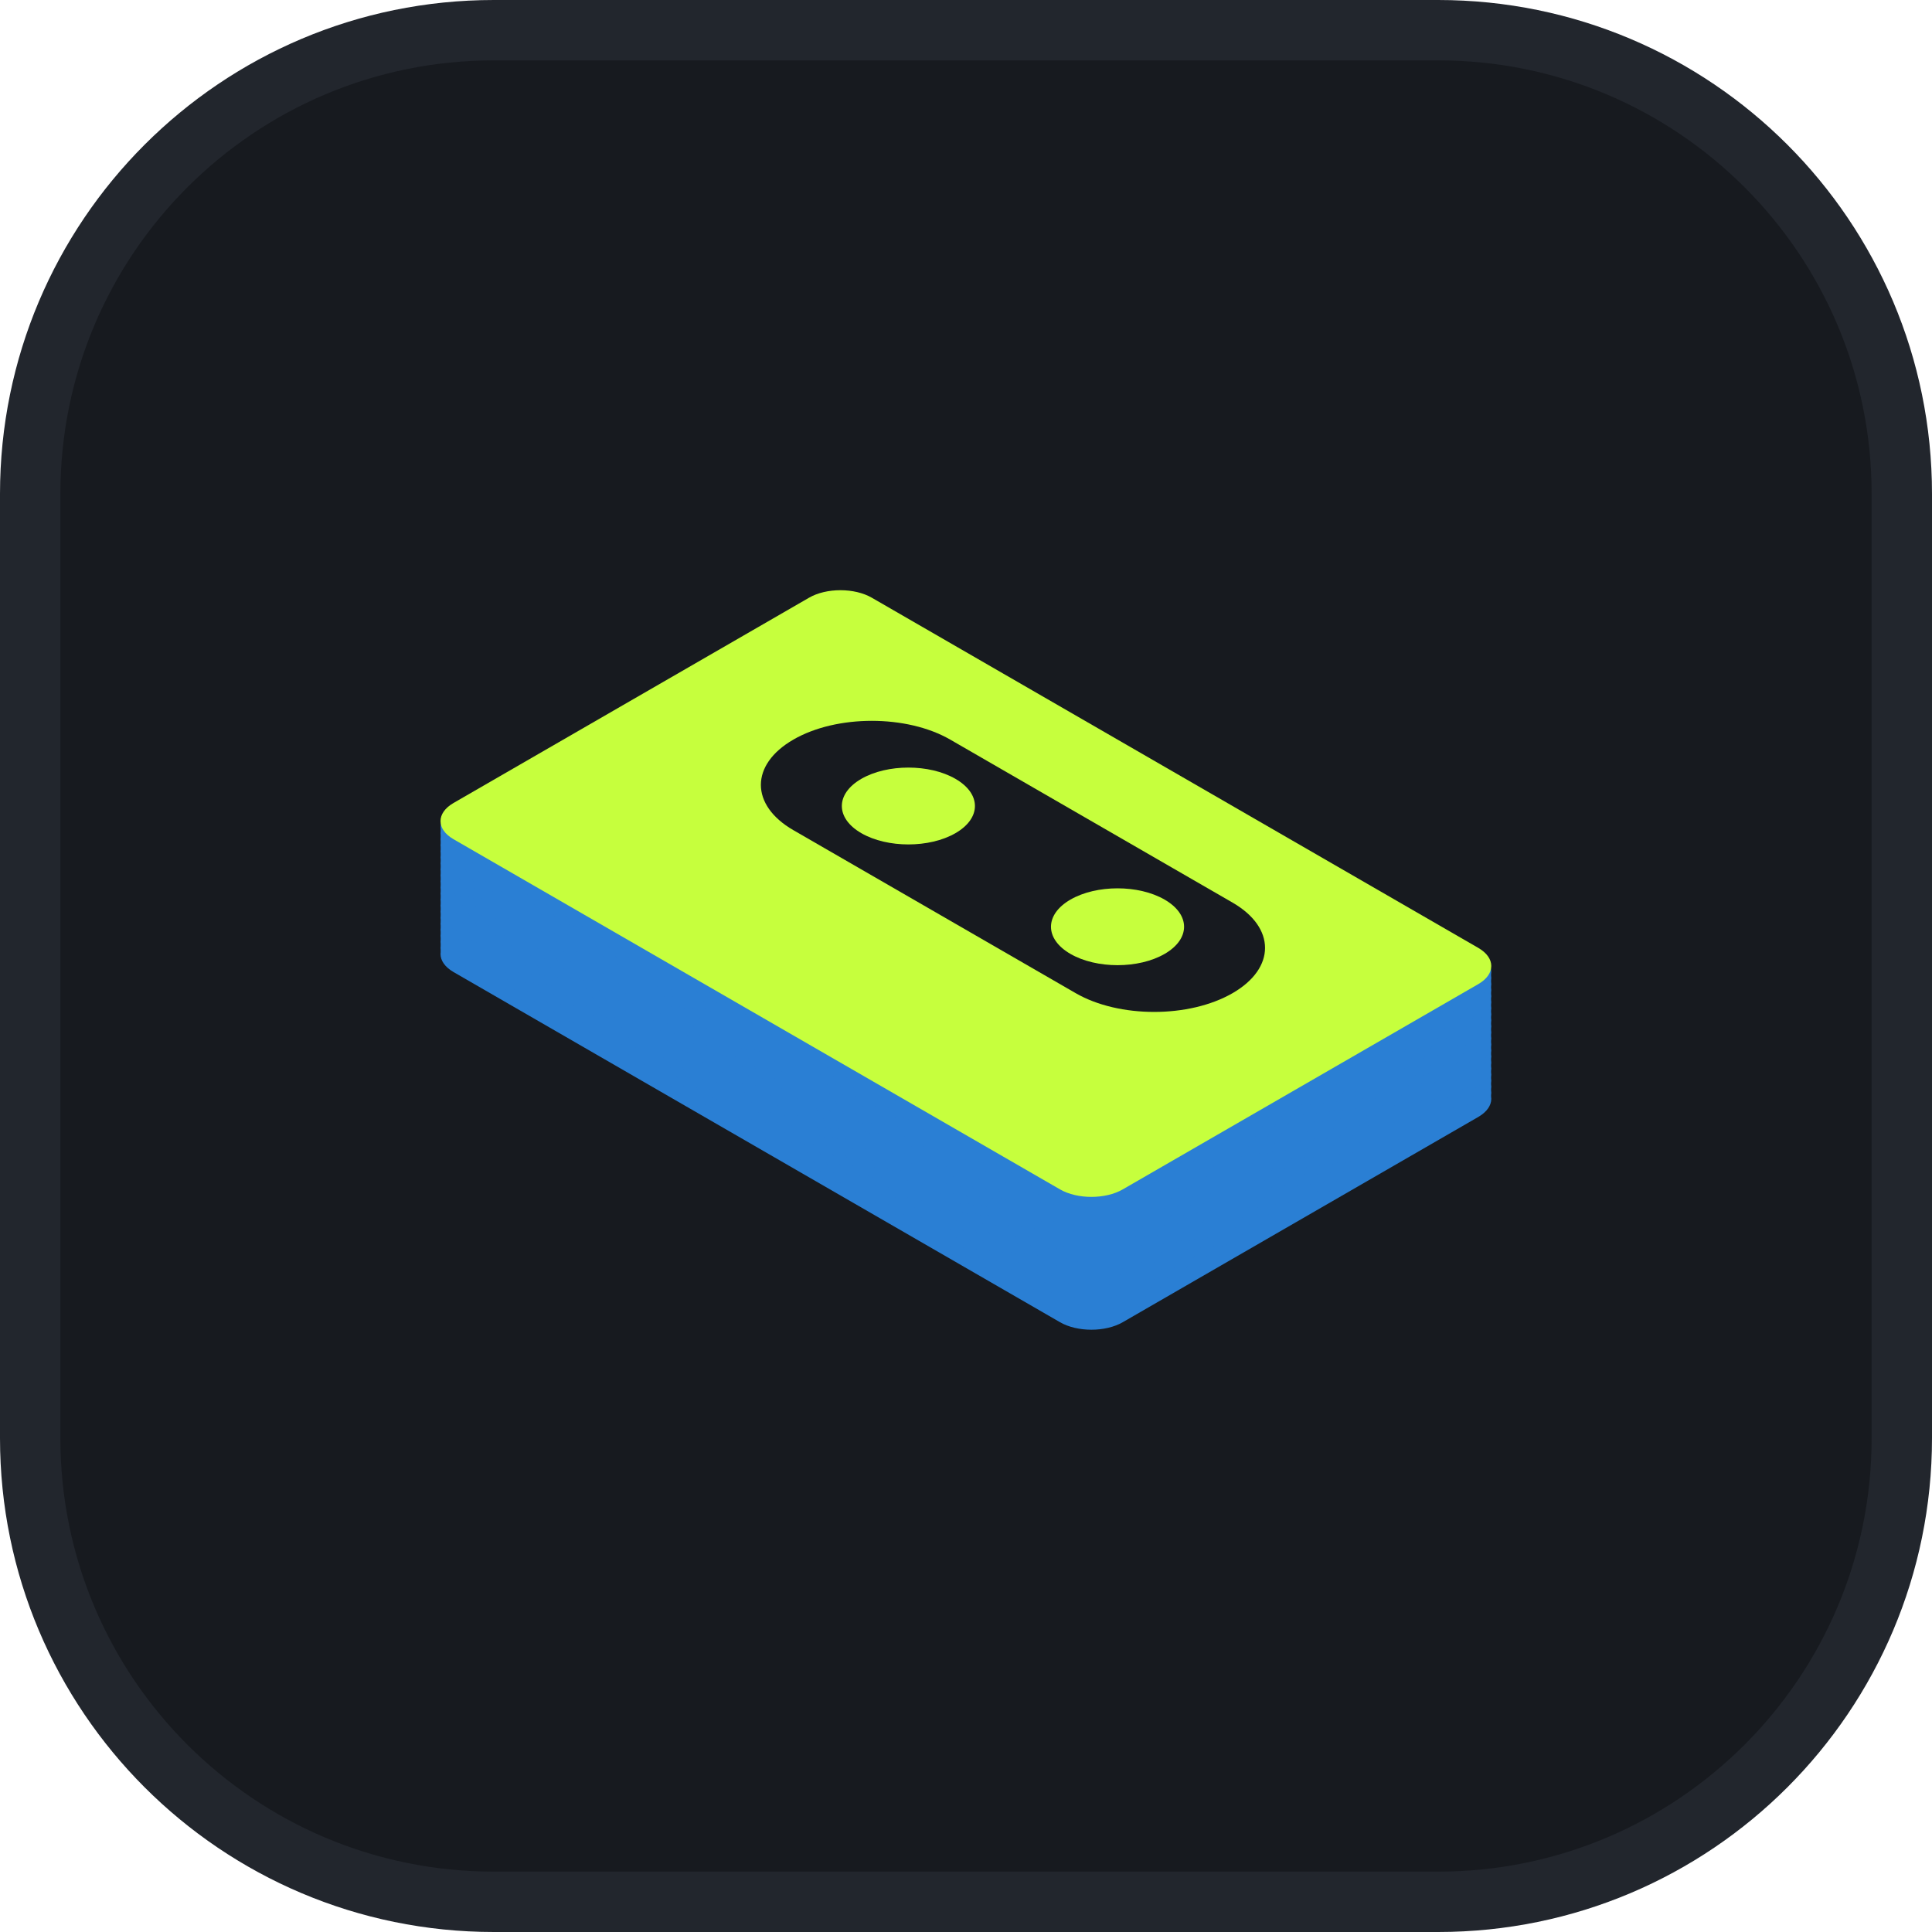
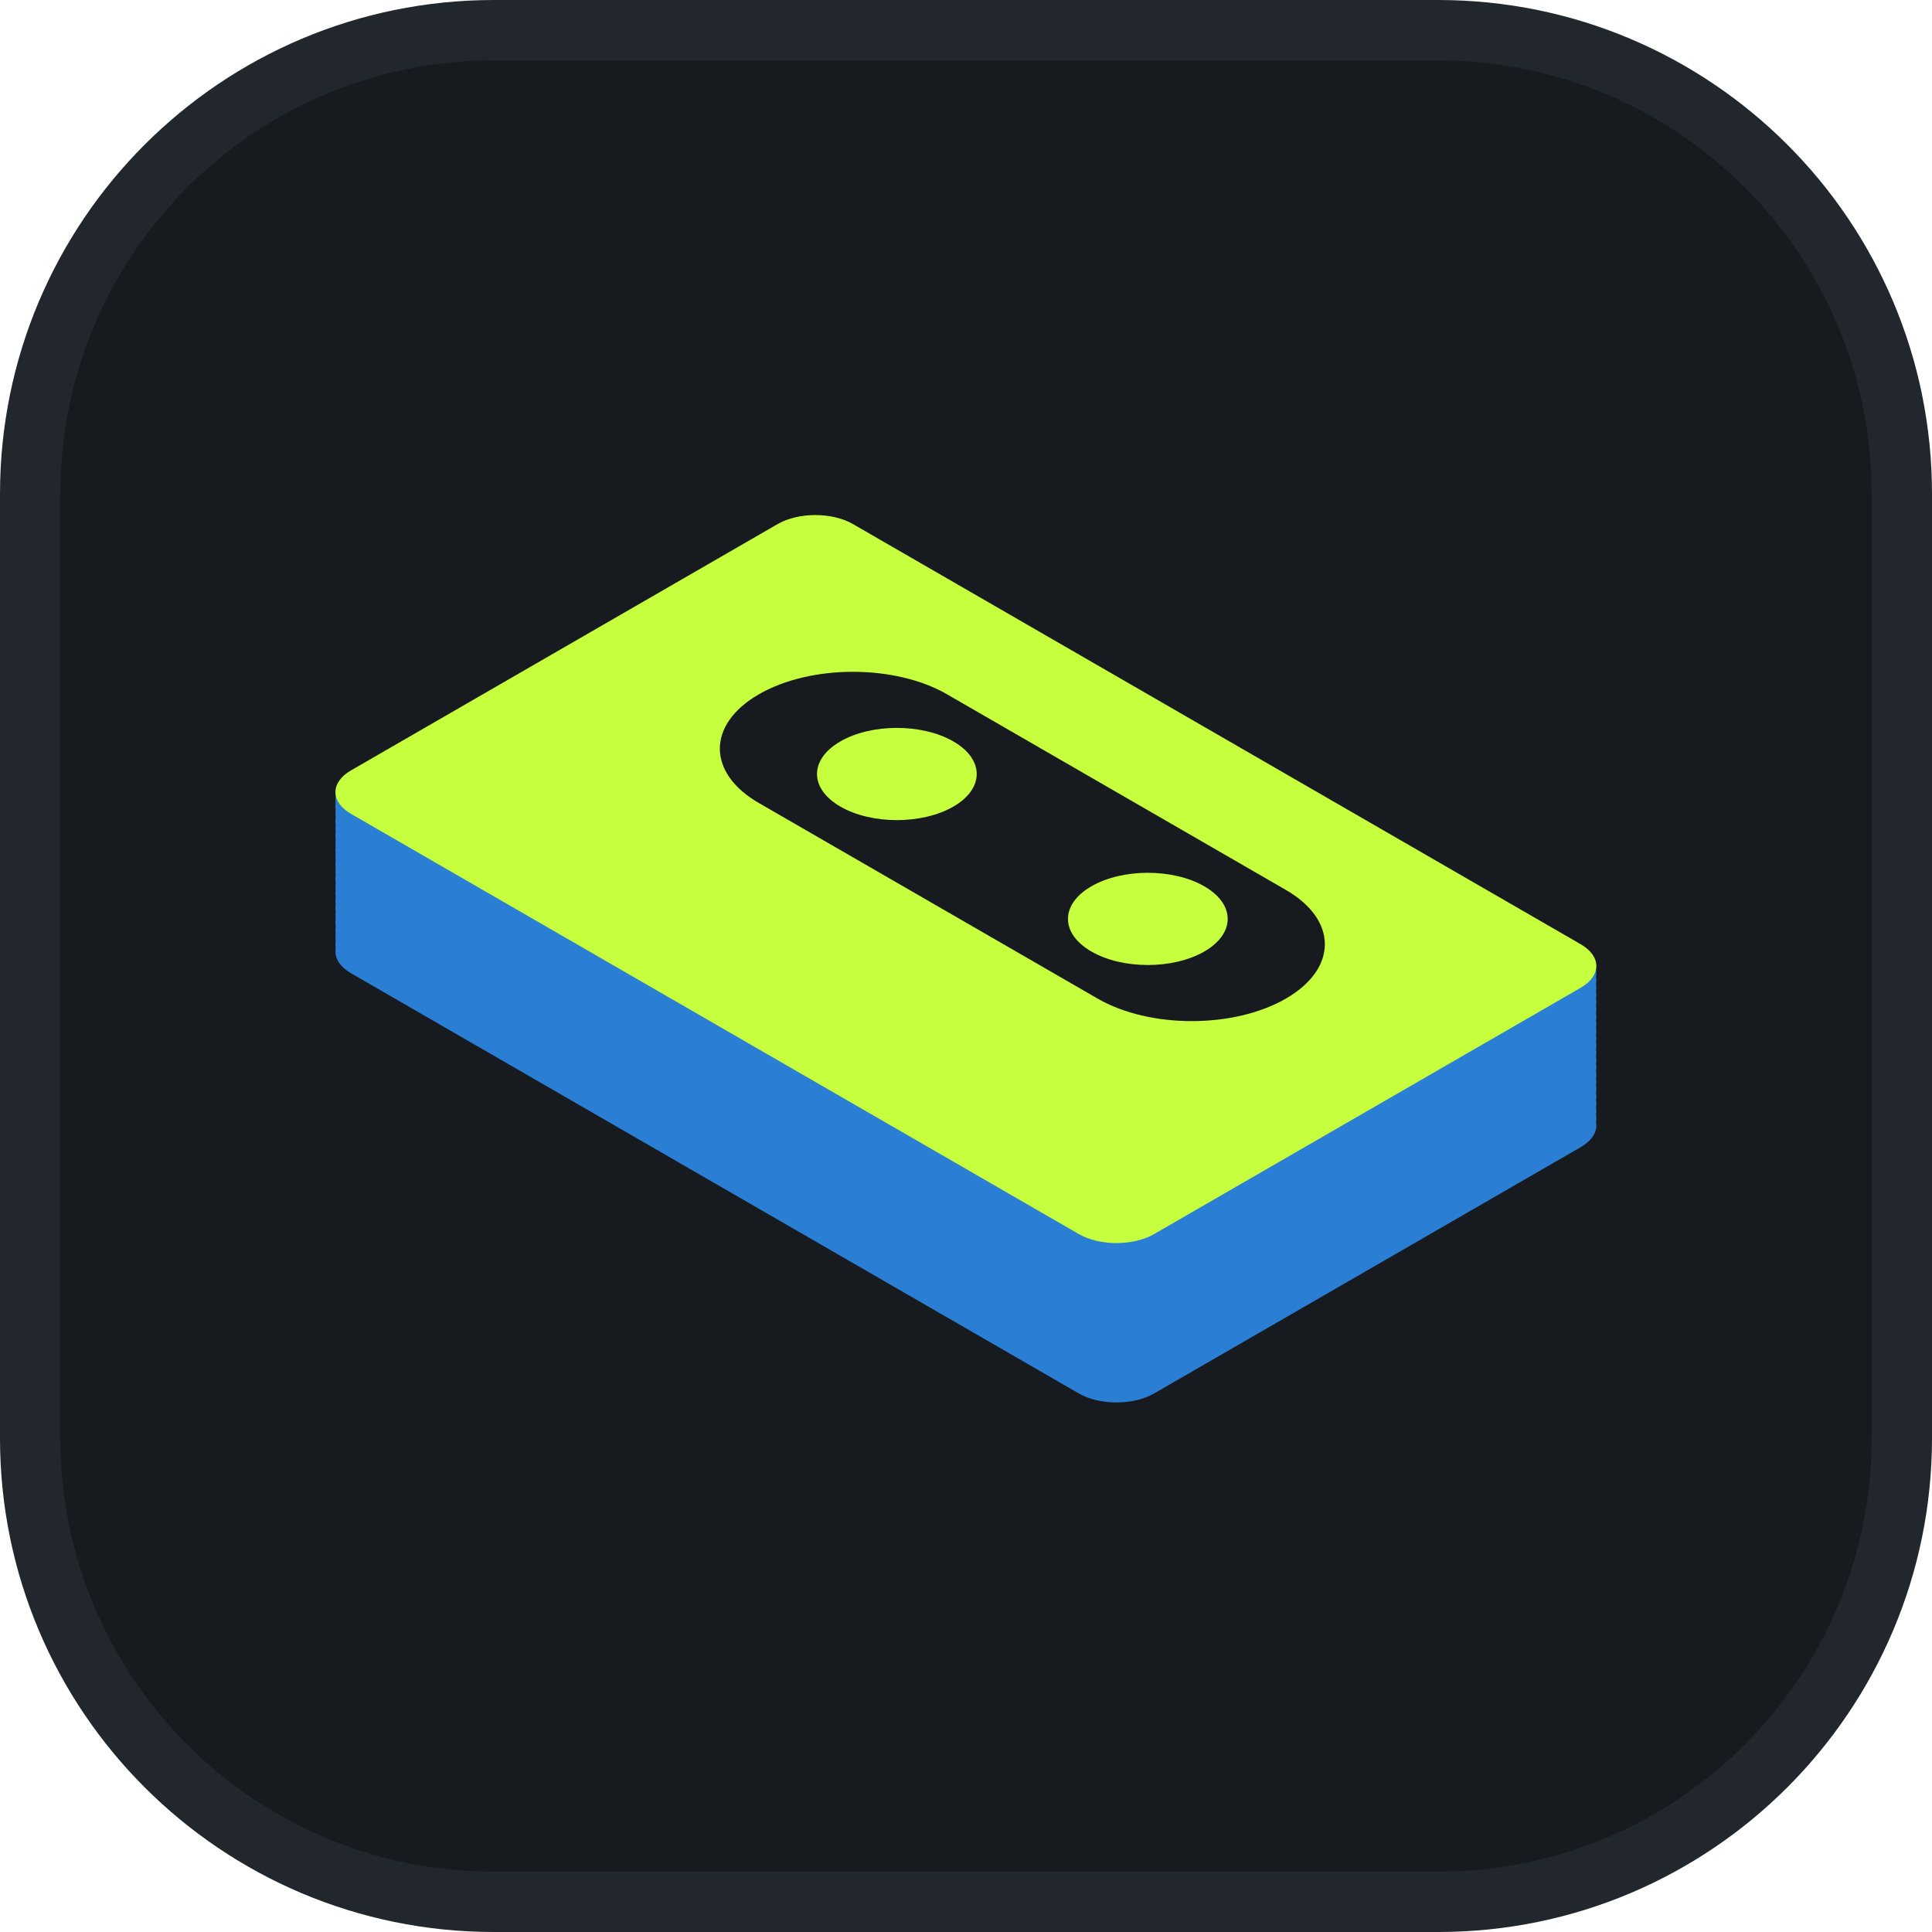
<svg xmlns="http://www.w3.org/2000/svg" width="32" height="32" viewBox="0 0 32 32">
  <rect x="0.5" y="0.5" width="31" height="31" rx="7.68" fill="#171a1f" stroke="#22262d" />
-   <svg aria-hidden="true" x="6" y="6" width="20" height="20" viewBox="0 0 100 100">
+   <svg aria-hidden="true" x="4" y="4" width="24" height="24" viewBox="0 0 100 100">
    <rect width="64" height="40" rx="3" fill="#2a7fd4" transform="translate(0 11) matrix(.866 .5 -.866 .5 39.6 18)" />
    <rect width="64" height="40" rx="3" fill="#2a7fd4" transform="translate(0 10.5) matrix(.866 .5 -.866 .5 39.6 18)" />
    <rect width="64" height="40" rx="3" fill="#2a7fd4" transform="translate(0 10) matrix(.866 .5 -.866 .5 39.6 18)" />
    <rect width="64" height="40" rx="3" fill="#2a7fd4" transform="translate(0 9.5) matrix(.866 .5 -.866 .5 39.6 18)" />
    <rect width="64" height="40" rx="3" fill="#2a7fd4" transform="translate(0 9) matrix(.866 .5 -.866 .5 39.6 18)" />
    <rect width="64" height="40" rx="3" fill="#2a7fd4" transform="translate(0 8.5) matrix(.866 .5 -.866 .5 39.6 18)" />
    <rect width="64" height="40" rx="3" fill="#2a7fd4" transform="translate(0 8) matrix(.866 .5 -.866 .5 39.6 18)" />
    <rect width="64" height="40" rx="3" fill="#2a7fd4" transform="translate(0 7.5) matrix(.866 .5 -.866 .5 39.6 18)" />
    <rect width="64" height="40" rx="3" fill="#2a7fd4" transform="translate(0 7) matrix(.866 .5 -.866 .5 39.6 18)" />
    <rect width="64" height="40" rx="3" fill="#2a7fd4" transform="translate(0 6.5) matrix(.866 .5 -.866 .5 39.6 18)" />
    <rect width="64" height="40" rx="3" fill="#2a7fd4" transform="translate(0 6) matrix(.866 .5 -.866 .5 39.6 18)" />
    <rect width="64" height="40" rx="3" fill="#2a7fd4" transform="translate(0 5.5) matrix(.866 .5 -.866 .5 39.6 18)" />
    <rect width="64" height="40" rx="3" fill="#2a7fd4" transform="translate(0 5) matrix(.866 .5 -.866 .5 39.6 18)" />
    <rect width="64" height="40" rx="3" fill="#2a7fd4" transform="translate(0 4.5) matrix(.866 .5 -.866 .5 39.6 18)" />
    <rect width="64" height="40" rx="3" fill="#2a7fd4" transform="translate(0 4) matrix(.866 .5 -.866 .5 39.6 18)" />
    <rect width="64" height="40" rx="3" fill="#2a7fd4" transform="translate(0 3.5) matrix(.866 .5 -.866 .5 39.6 18)" />
    <rect width="64" height="40" rx="3" fill="#2a7fd4" transform="translate(0 3) matrix(.866 .5 -.866 .5 39.6 18)" />
    <rect width="64" height="40" rx="3" fill="#2a7fd4" transform="translate(0 2.5) matrix(.866 .5 -.866 .5 39.6 18)" />
    <rect width="64" height="40" rx="3" fill="#2a7fd4" transform="translate(0 2) matrix(.866 .5 -.866 .5 39.6 18)" />
    <rect width="64" height="40" rx="3" fill="#2a7fd4" transform="translate(0 1.5) matrix(.866 .5 -.866 .5 39.6 18)" />
    <rect width="64" height="40" rx="3" fill="#2a7fd4" transform="translate(0 1) matrix(.866 .5 -.866 .5 39.6 18)" />
    <rect width="64" height="40" rx="3" fill="#2a7fd4" transform="translate(0 0.5) matrix(.866 .5 -.866 .5 39.6 18)" />
    <rect width="64" height="40" rx="3" fill="#c6ff3d" transform="matrix(.866 .5 -.866 .5 39.6 18)" />
    <rect x="11" y="8" width="42" height="15" rx="7.5" fill="#171a1f" transform="matrix(.866 .5 -.866 .5 39.6 18)" />
    <circle cx="22" cy="15.5" r="4.5" fill="#c6ff3d" transform="matrix(.866 .5 -.866 .5 39.6 18)" />
    <circle cx="42" cy="15.5" r="4.5" fill="#c6ff3d" transform="matrix(.866 .5 -.866 .5 39.6 18)" />
  </svg>
</svg>
